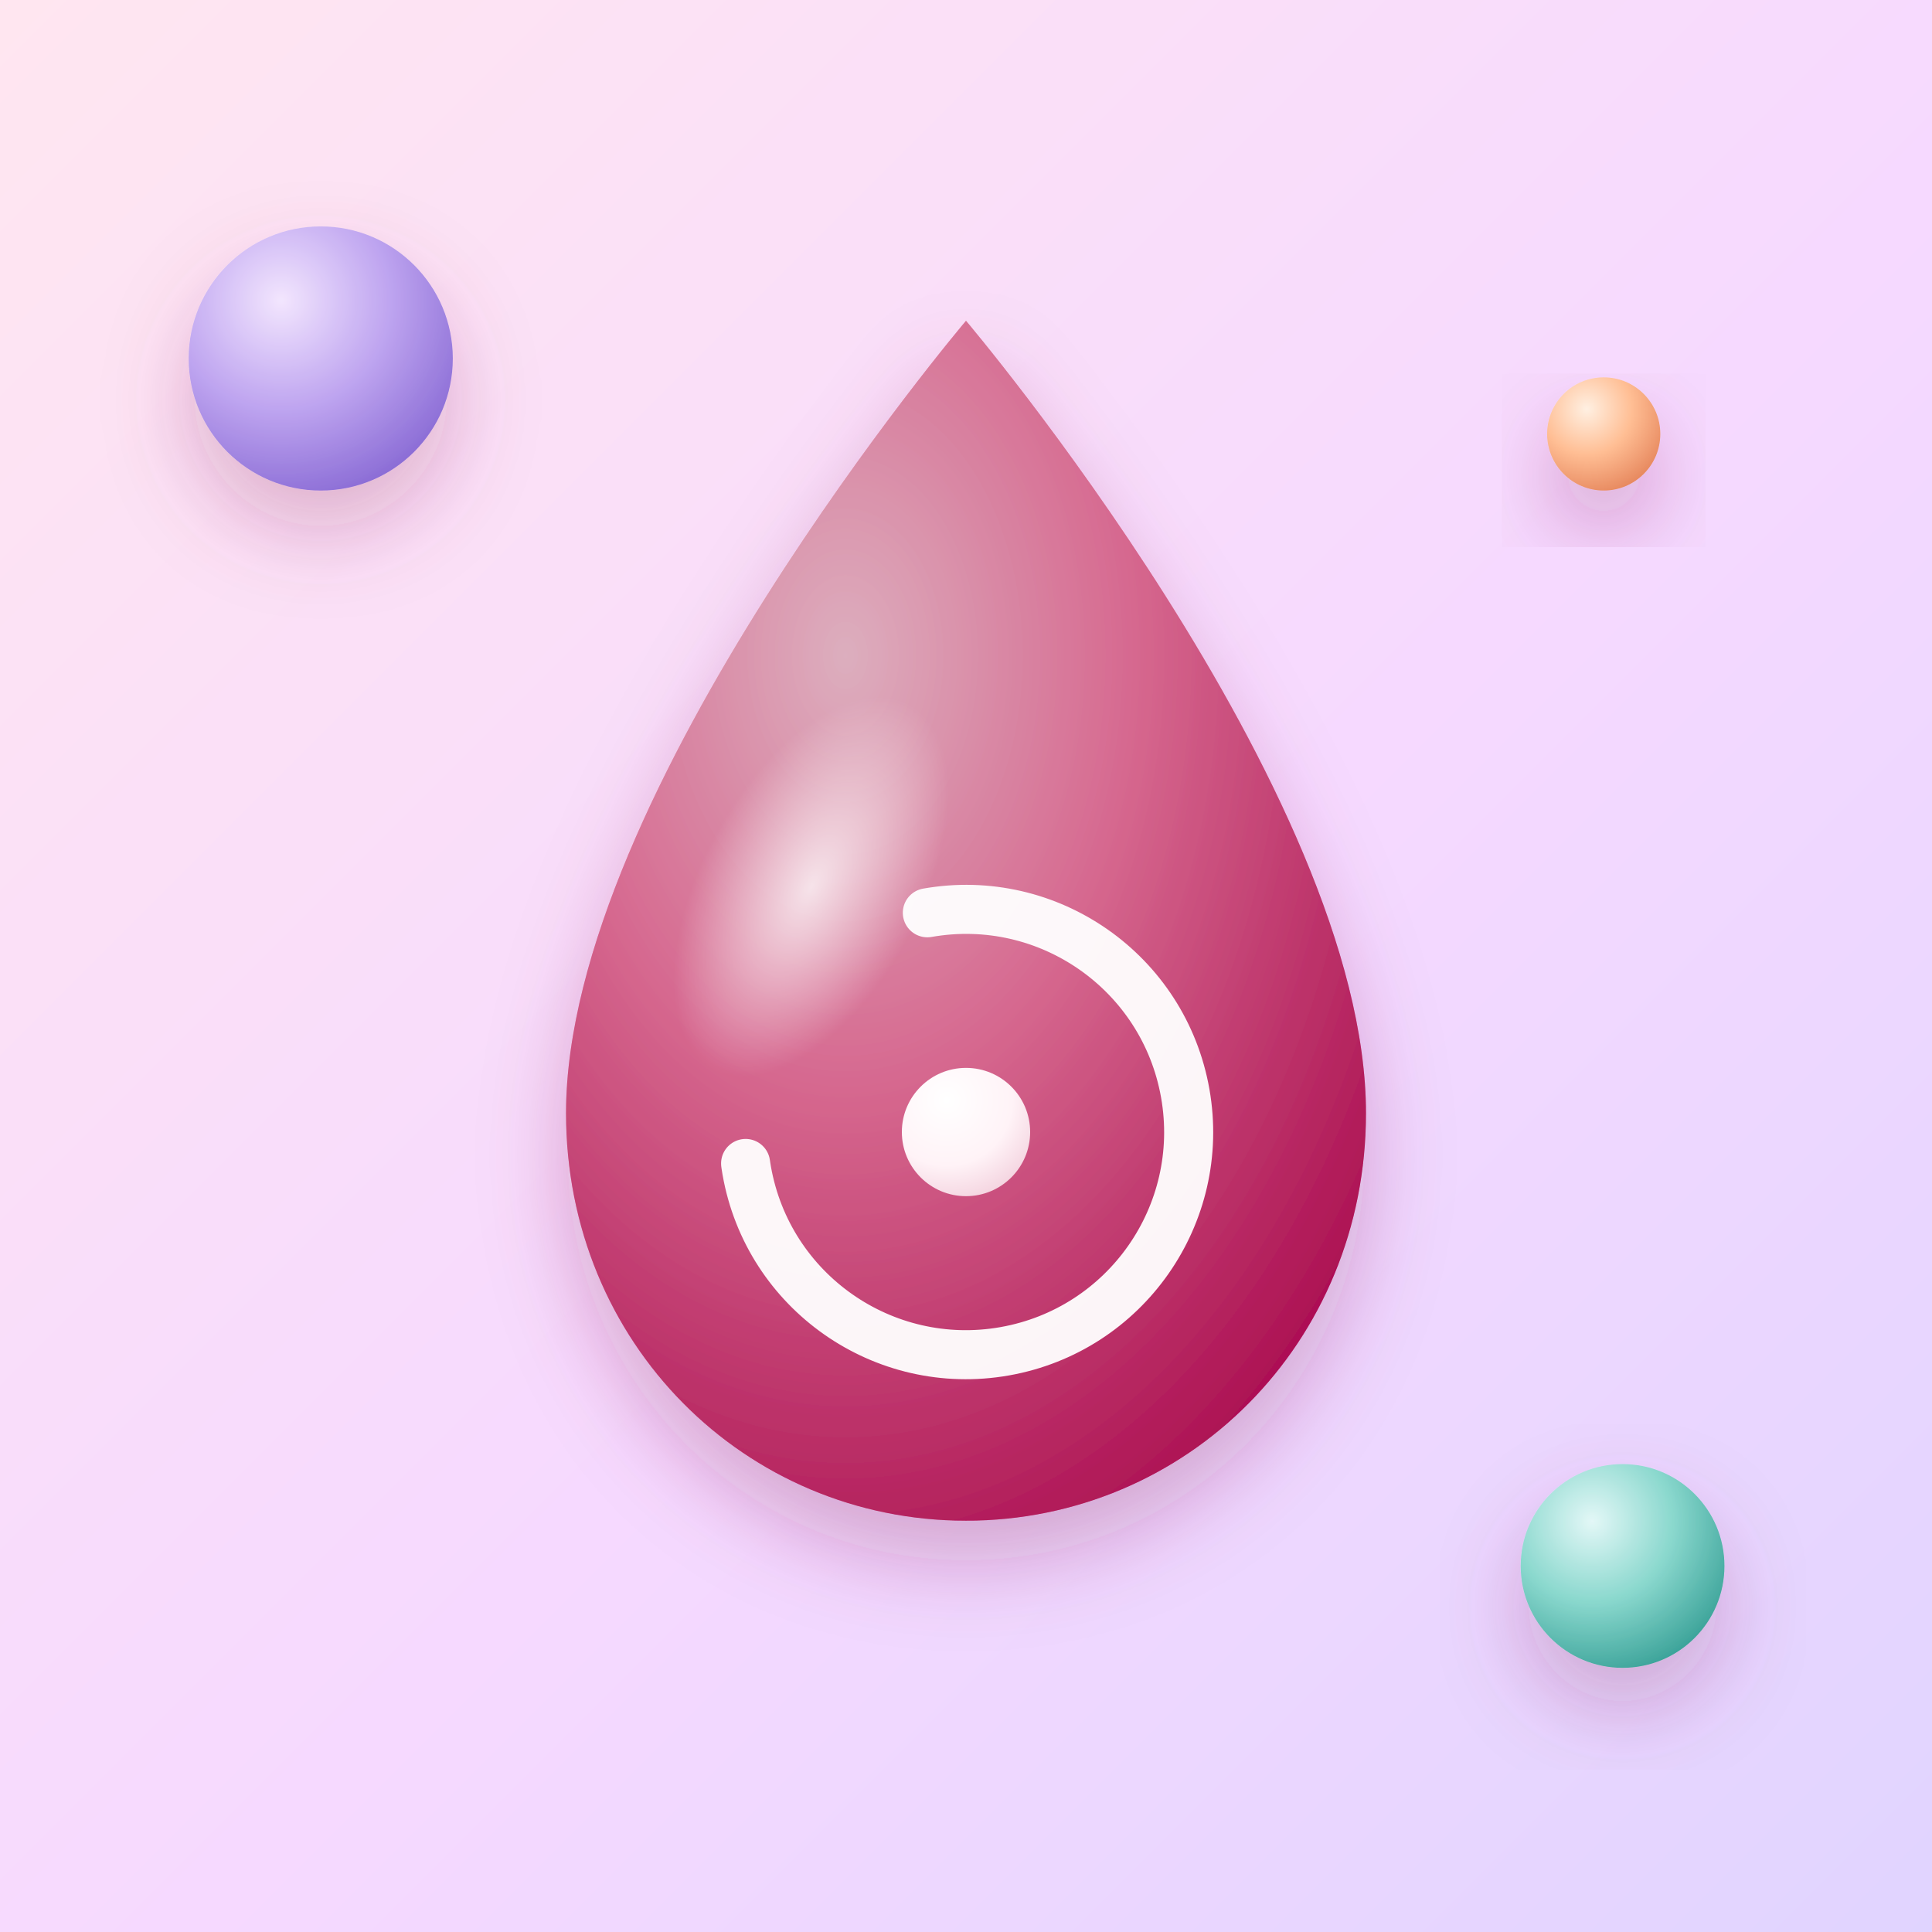
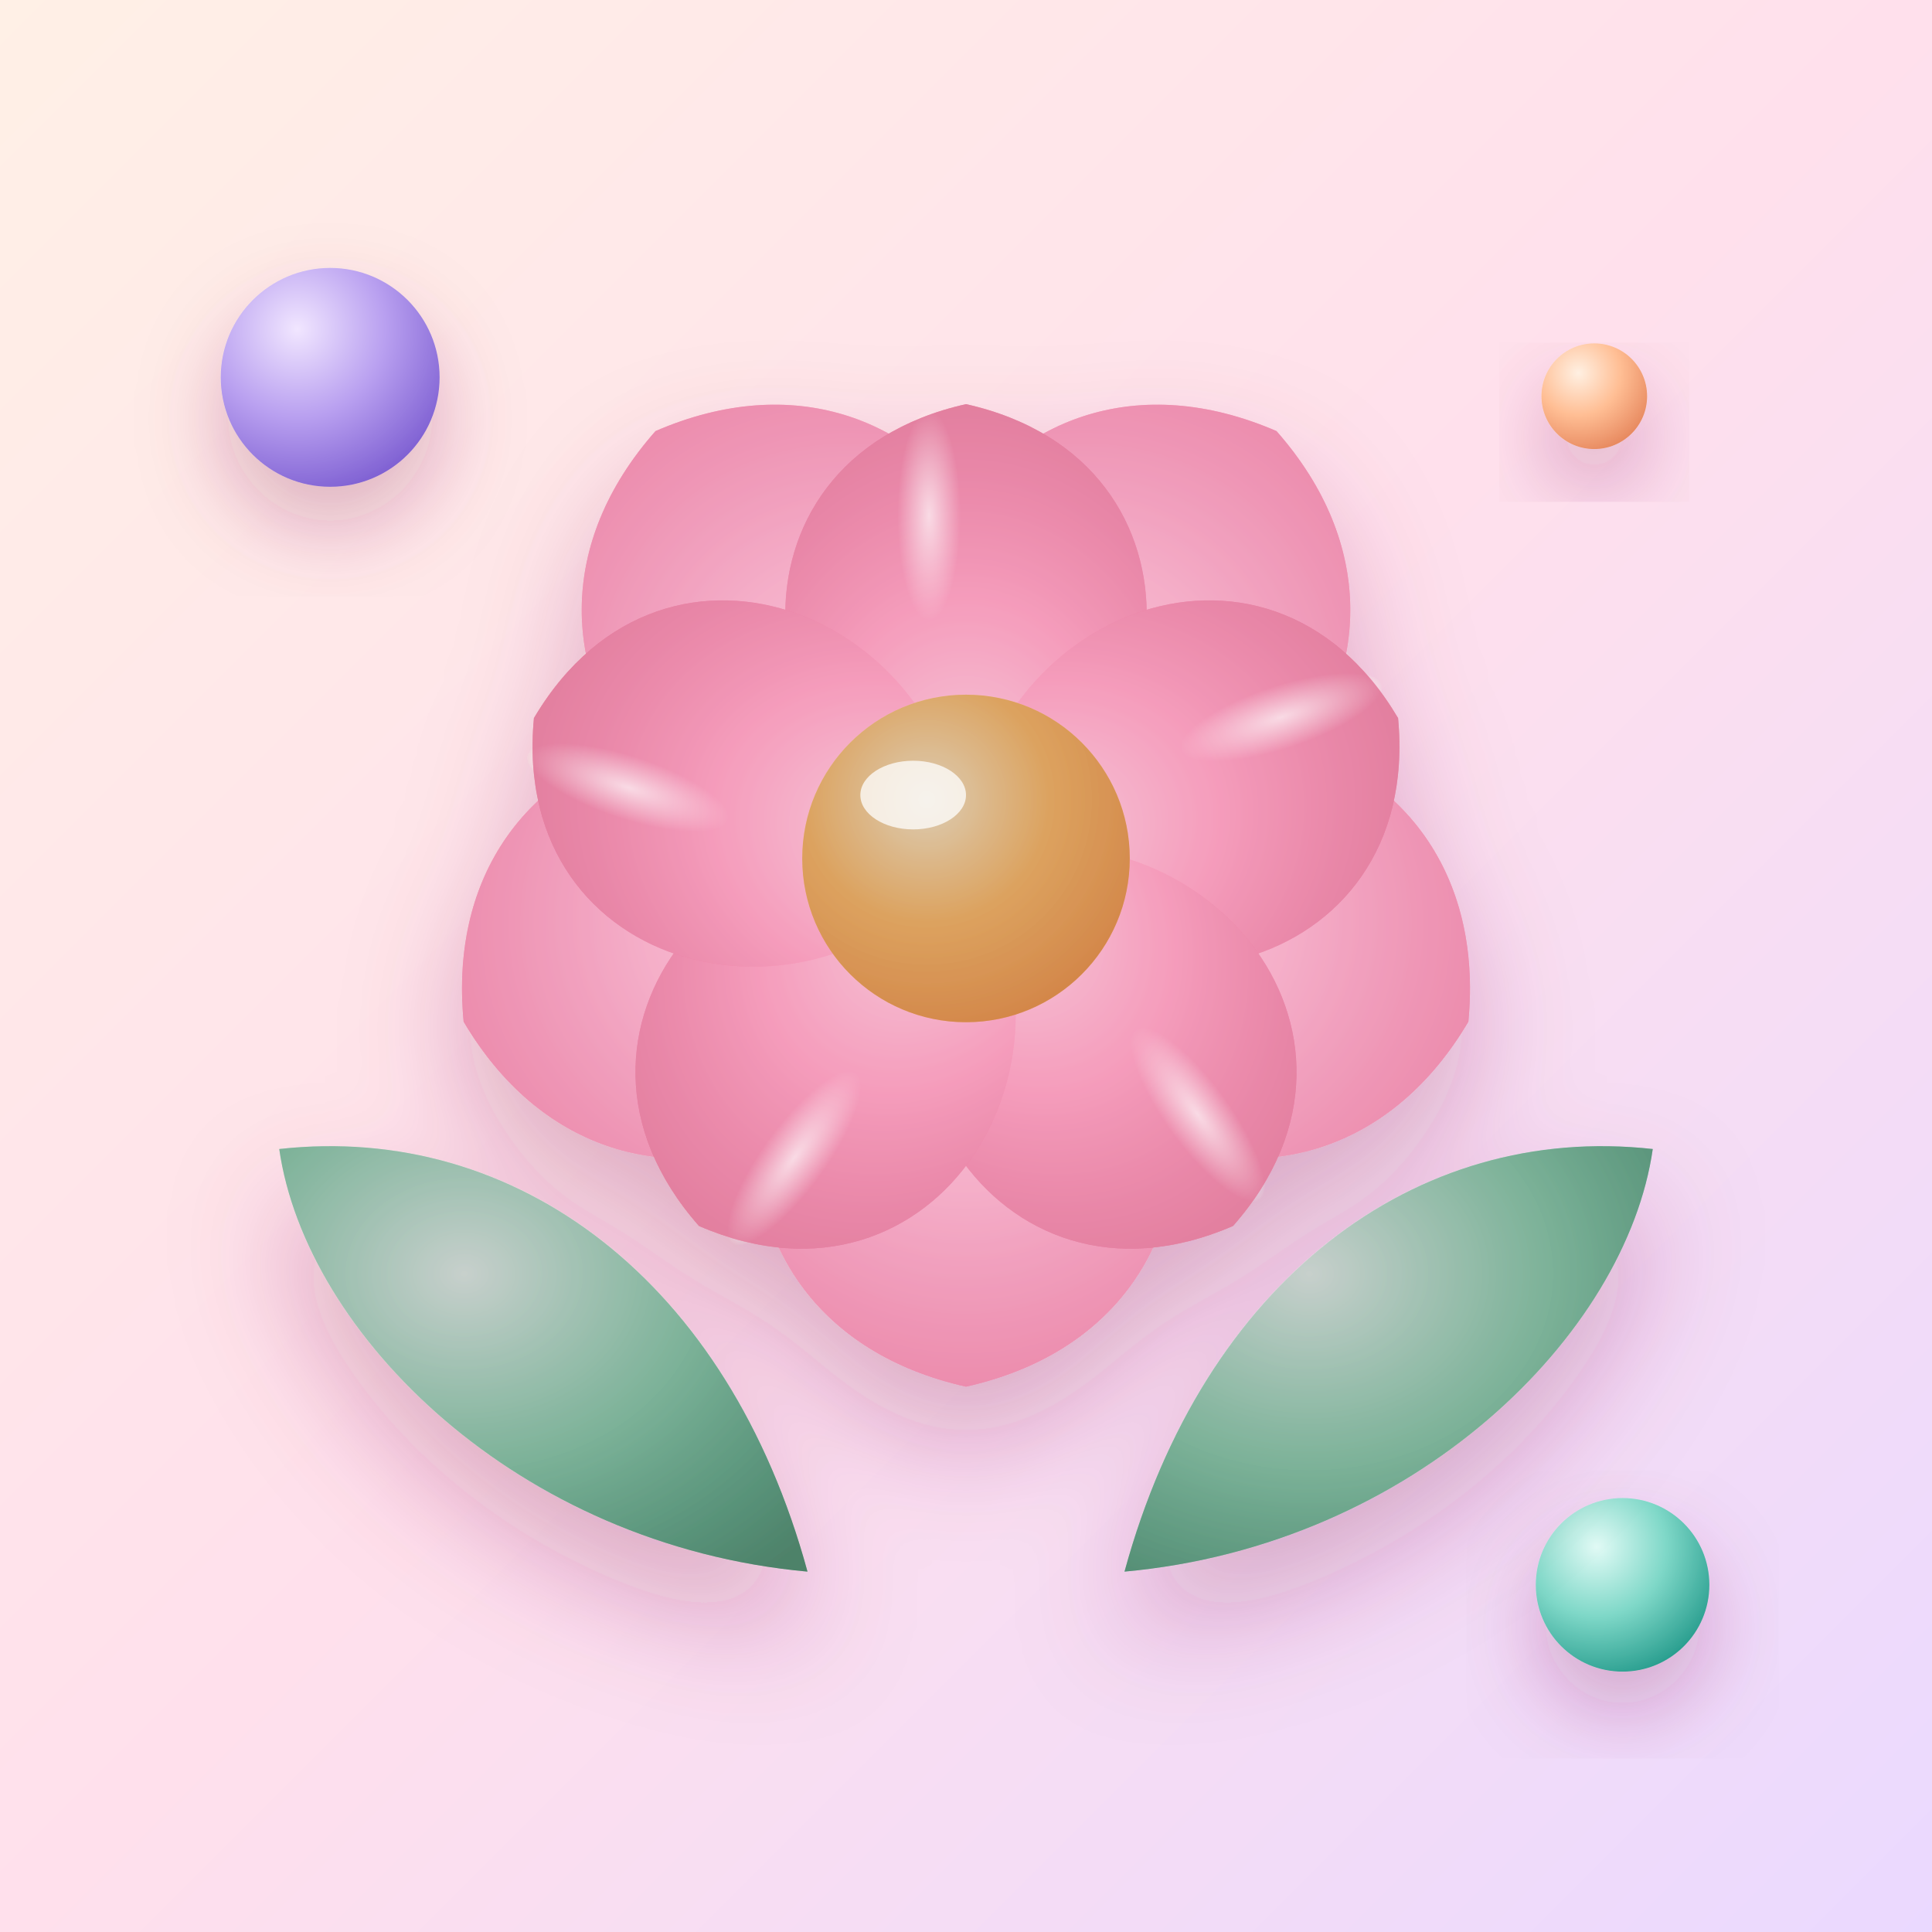
<svg xmlns="http://www.w3.org/2000/svg" viewBox="0 0 1024 1024" width="1024" height="1024">
  <defs>
    <radialGradient id="clayPink" cx="35%" cy="28%" r="80%">
      <stop offset="0" stop-color="#ffd3e2" />
      <stop offset=".45" stop-color="#f77fa8" />
      <stop offset="1" stop-color="#c2185b" />
    </radialGradient>
    <radialGradient id="clayLilac" cx="35%" cy="28%" r="80%">
      <stop offset="0" stop-color="#f1e6ff" />
      <stop offset=".5" stop-color="#b9a0f0" />
      <stop offset="1" stop-color="#7a5bd0" />
    </radialGradient>
    <radialGradient id="clayMint" cx="35%" cy="28%" r="80%">
      <stop offset="0" stop-color="#e2fbf6" />
      <stop offset=".5" stop-color="#7fd8c8" />
      <stop offset="1" stop-color="#22998a" />
    </radialGradient>
    <radialGradient id="clayCream" cx="35%" cy="25%" r="85%">
      <stop offset="0" stop-color="#ffffff" />
      <stop offset=".6" stop-color="#fff3f7" />
      <stop offset="1" stop-color="#f2cfdc" />
    </radialGradient>
    <radialGradient id="clayPeach" cx="35%" cy="28%" r="80%">
      <stop offset="0" stop-color="#fff0e2" />
      <stop offset=".5" stop-color="#ffbe94" />
      <stop offset="1" stop-color="#e5845a" />
    </radialGradient>
    <linearGradient id="bg" x1="0" y1="0" x2="1" y2="1">
      <stop offset="0" stop-color="#ffe6f0" />
      <stop offset=".55" stop-color="#f6d9ff" />
      <stop offset="1" stop-color="#e0d4ff" />
    </linearGradient>
    <radialGradient id="gloss" cx="50%" cy="50%" r="50%">
      <stop offset="0" stop-color="#fff" stop-opacity=".9" />
      <stop offset="1" stop-color="#fff" stop-opacity="0" />
    </radialGradient>
    <filter id="soft" x="-30%" y="-30%" width="160%" height="170%">
      <feGaussianBlur in="SourceAlpha" stdDeviation="18" />
      <feOffset dy="26" />
      <feComponentTransfer>
        <feFuncA type="linear" slope=".28" />
      </feComponentTransfer>
      <feFlood flood-color="#7a2350" />
      <feComposite operator="in" in2="SourceAlpha" />
      <feMerge>
        <feMergeNode />
        <feMergeNode in="SourceGraphic" />
      </feMerge>
    </filter>
    <filter id="shadow" x="-40%" y="-40%" width="180%" height="190%">
      <feDropShadow dx="0" dy="22" stdDeviation="22" flood-color="#8a2a5a" flood-opacity=".28" />
    </filter>
    <filter id="inner">
      <feGaussianBlur in="SourceAlpha" stdDeviation="10" />
      <feOffset dx="-8" dy="-10" />
      <feComposite operator="arithmetic" k2="-1" k3="1" in2="SourceAlpha" />
      <feFlood flood-color="#7a1040" flood-opacity=".35" />
      <feComposite operator="in" in2="SourceGraphic" />
      <feComposite operator="over" in2="SourceGraphic" />
    </filter>
    <filter id="innerLight">
      <feGaussianBlur in="SourceAlpha" stdDeviation="14" />
      <feOffset dx="-6" dy="-12" />
      <feComposite operator="arithmetic" k2="-1" k3="1" in2="SourceAlpha" />
      <feFlood flood-color="#e8a9c2" flood-opacity=".45" />
      <feComposite operator="in" in2="SourceGraphic" />
      <feComposite operator="over" in2="SourceGraphic" />
    </filter>
+     <radialGradient id="petal" cx="50%" cy="85%" r="95%">
+       <stop offset="0" stop-color="#ffe3ee" />
+       <stop offset=".45" stop-color="#ff8fb6" />
+       <stop offset="1" stop-color="#d6336c" />
+     </radialGradient>
+     <radialGradient id="petalB" cx="50%" cy="85%" r="95%">
+       <stop offset="0" stop-color="#fff0f6" />
+       <stop offset=".5" stop-color="#ffb3cf" />
+       <stop offset="1" stop-color="#ec5a8e" />
+     </radialGradient>
+     <radialGradient id="core" cx="38%" cy="32%" r="75%">
+       <stop offset="0" stop-color="#fff7d6" />
+       <stop offset=".5" stop-color="#ffc56b" />
+       <stop offset="1" stop-color="#f2a14a" />
+     </radialGradient>
+     <radialGradient id="leaf" cx="35%" cy="30%" r="90%">
+       <stop offset="0" stop-color="#e4fbf3" />
+       <stop offset=".5" stop-color="#7fd8b4" />
+       <stop offset="1" stop-color="#1f9e78" />
+     </radialGradient>
+     <linearGradient id="bgBloom" x1="0" y1="0" x2="1" y2="1">
+       <stop offset="0" stop-color="#fff0e6" />
+       <stop offset=".5" stop-color="#ffe0ec" />
+       <stop offset="1" stop-color="#ead9ff" />
+     </linearGradient>
  </defs>
-   <rect width="1024" height="1024" fill="url(#bg)" />
-   <circle cx="170" cy="190" r="70" fill="url(#clayLilac)" filter="url(#shadow)" opacity=".9" />
-   <circle cx="860" cy="830" r="54" fill="url(#clayMint)" filter="url(#shadow)" opacity=".9" />
-   <circle cx="850" cy="230" r="30" fill="url(#clayPeach)" filter="url(#shadow)" />
-   <g filter="url(#shadow)">
-     <path d="M512 170 C512 170 300 420 300 590 C300 712 395 806 512 806 C629 806 724 712 724 590 C724 420 512 170 512 170 Z" fill="url(#clayPink)" filter="url(#inner)" />
+   <rect width="1024" height="1024" fill="url(#bgBloom)" />
+   <circle cx="175" cy="200" r="58" fill="url(#clayLilac)" filter="url(#shadow)" />
+   <circle cx="860" cy="840" r="46" fill="url(#clayMint)" filter="url(#shadow)" />
+   <circle cx="845" cy="210" r="28" fill="url(#clayPeach)" filter="url(#shadow)" />
+   <g transform="translate(512,455) scale(1.4)">
+     <g filter="url(#shadow)">
+       <path d="M-40 150 C-150 140 -230 60 -240 -10 C-150 -20 -70 40 -40 150Z" fill="url(#leaf)" filter="url(#inner)" transform="translate(-20,120)" />
+       <path d="M40 150 C150 140 230 60 240 -10 C150 -20 70 40 40 150Z" fill="url(#leaf)" filter="url(#inner)" transform="translate(20,120)" />
+       <path d="M0 0 C-100 -35 -112 -175 0 -200 C112 -175 100 -35 0 0 Z" fill="url(#petalB)" transform="rotate(36)" filter="url(#innerLight)" />
+       <path d="M0 0 C-100 -35 -112 -175 0 -200 C112 -175 100 -35 0 0 Z" fill="url(#petalB)" transform="rotate(108)" filter="url(#innerLight)" />
+       <path d="M0 0 C-100 -35 -112 -175 0 -200 C112 -175 100 -35 0 0 Z" fill="url(#petalB)" transform="rotate(180)" filter="url(#innerLight)" />
+       <path d="M0 0 C-100 -35 -112 -175 0 -200 C112 -175 100 -35 0 0 Z" fill="url(#petalB)" transform="rotate(252)" filter="url(#innerLight)" />
+       <path d="M0 0 C-100 -35 -112 -175 0 -200 C112 -175 100 -35 0 0 Z" fill="url(#petalB)" transform="rotate(324)" filter="url(#innerLight)" />
+       <path d="M0 0 C-100 -35 -112 -175 0 -200 C112 -175 100 -35 0 0 Z" fill="url(#petal)" transform="rotate(0) scale(.86)" filter="url(#innerLight)" />
+       <path d="M0 0 C-100 -35 -112 -175 0 -200 C112 -175 100 -35 0 0 Z" fill="url(#petal)" transform="rotate(72) scale(.86)" filter="url(#innerLight)" />
+       <path d="M0 0 C-100 -35 -112 -175 0 -200 C112 -175 100 -35 0 0 Z" fill="url(#petal)" transform="rotate(144) scale(.86)" filter="url(#innerLight)" />
+       <path d="M0 0 C-100 -35 -112 -175 0 -200 C112 -175 100 -35 0 0 Z" fill="url(#petal)" transform="rotate(216) scale(.86)" filter="url(#innerLight)" />
+       <path d="M0 0 C-100 -35 -112 -175 0 -200 C112 -175 100 -35 0 0 Z" fill="url(#petal)" transform="rotate(288) scale(.86)" filter="url(#innerLight)" />
+       <ellipse cx="-14" cy="-130" rx="12" ry="40" fill="url(#gloss)" opacity=".75" transform="rotate(0)" />
+       <ellipse cx="-14" cy="-130" rx="12" ry="40" fill="url(#gloss)" opacity=".75" transform="rotate(72)" />
+       <ellipse cx="-14" cy="-130" rx="12" ry="40" fill="url(#gloss)" opacity=".75" transform="rotate(144)" />
+       <ellipse cx="-14" cy="-130" rx="12" ry="40" fill="url(#gloss)" opacity=".75" transform="rotate(216)" />
+       <ellipse cx="-14" cy="-130" rx="12" ry="40" fill="url(#gloss)" opacity=".75" transform="rotate(288)" />
+       <circle r="62" fill="url(#core)" filter="url(#inner)" />
+       <ellipse cx="-20" cy="-24" rx="20" ry="13" fill="#fff" opacity=".75" />
+     </g>
  </g>
-   <ellipse cx="430" cy="470" rx="58" ry="110" transform="rotate(28 430 470)" fill="url(#gloss)" opacity=".85" />
-   <circle cx="512" cy="600" r="118" fill="none" stroke="#fff" stroke-width="26" stroke-linecap="round" stroke-dasharray="560 200" transform="rotate(-100 512 600)" opacity=".95" />
-   <circle cx="512" cy="600" r="34" fill="url(#clayCream)" />
</svg>
